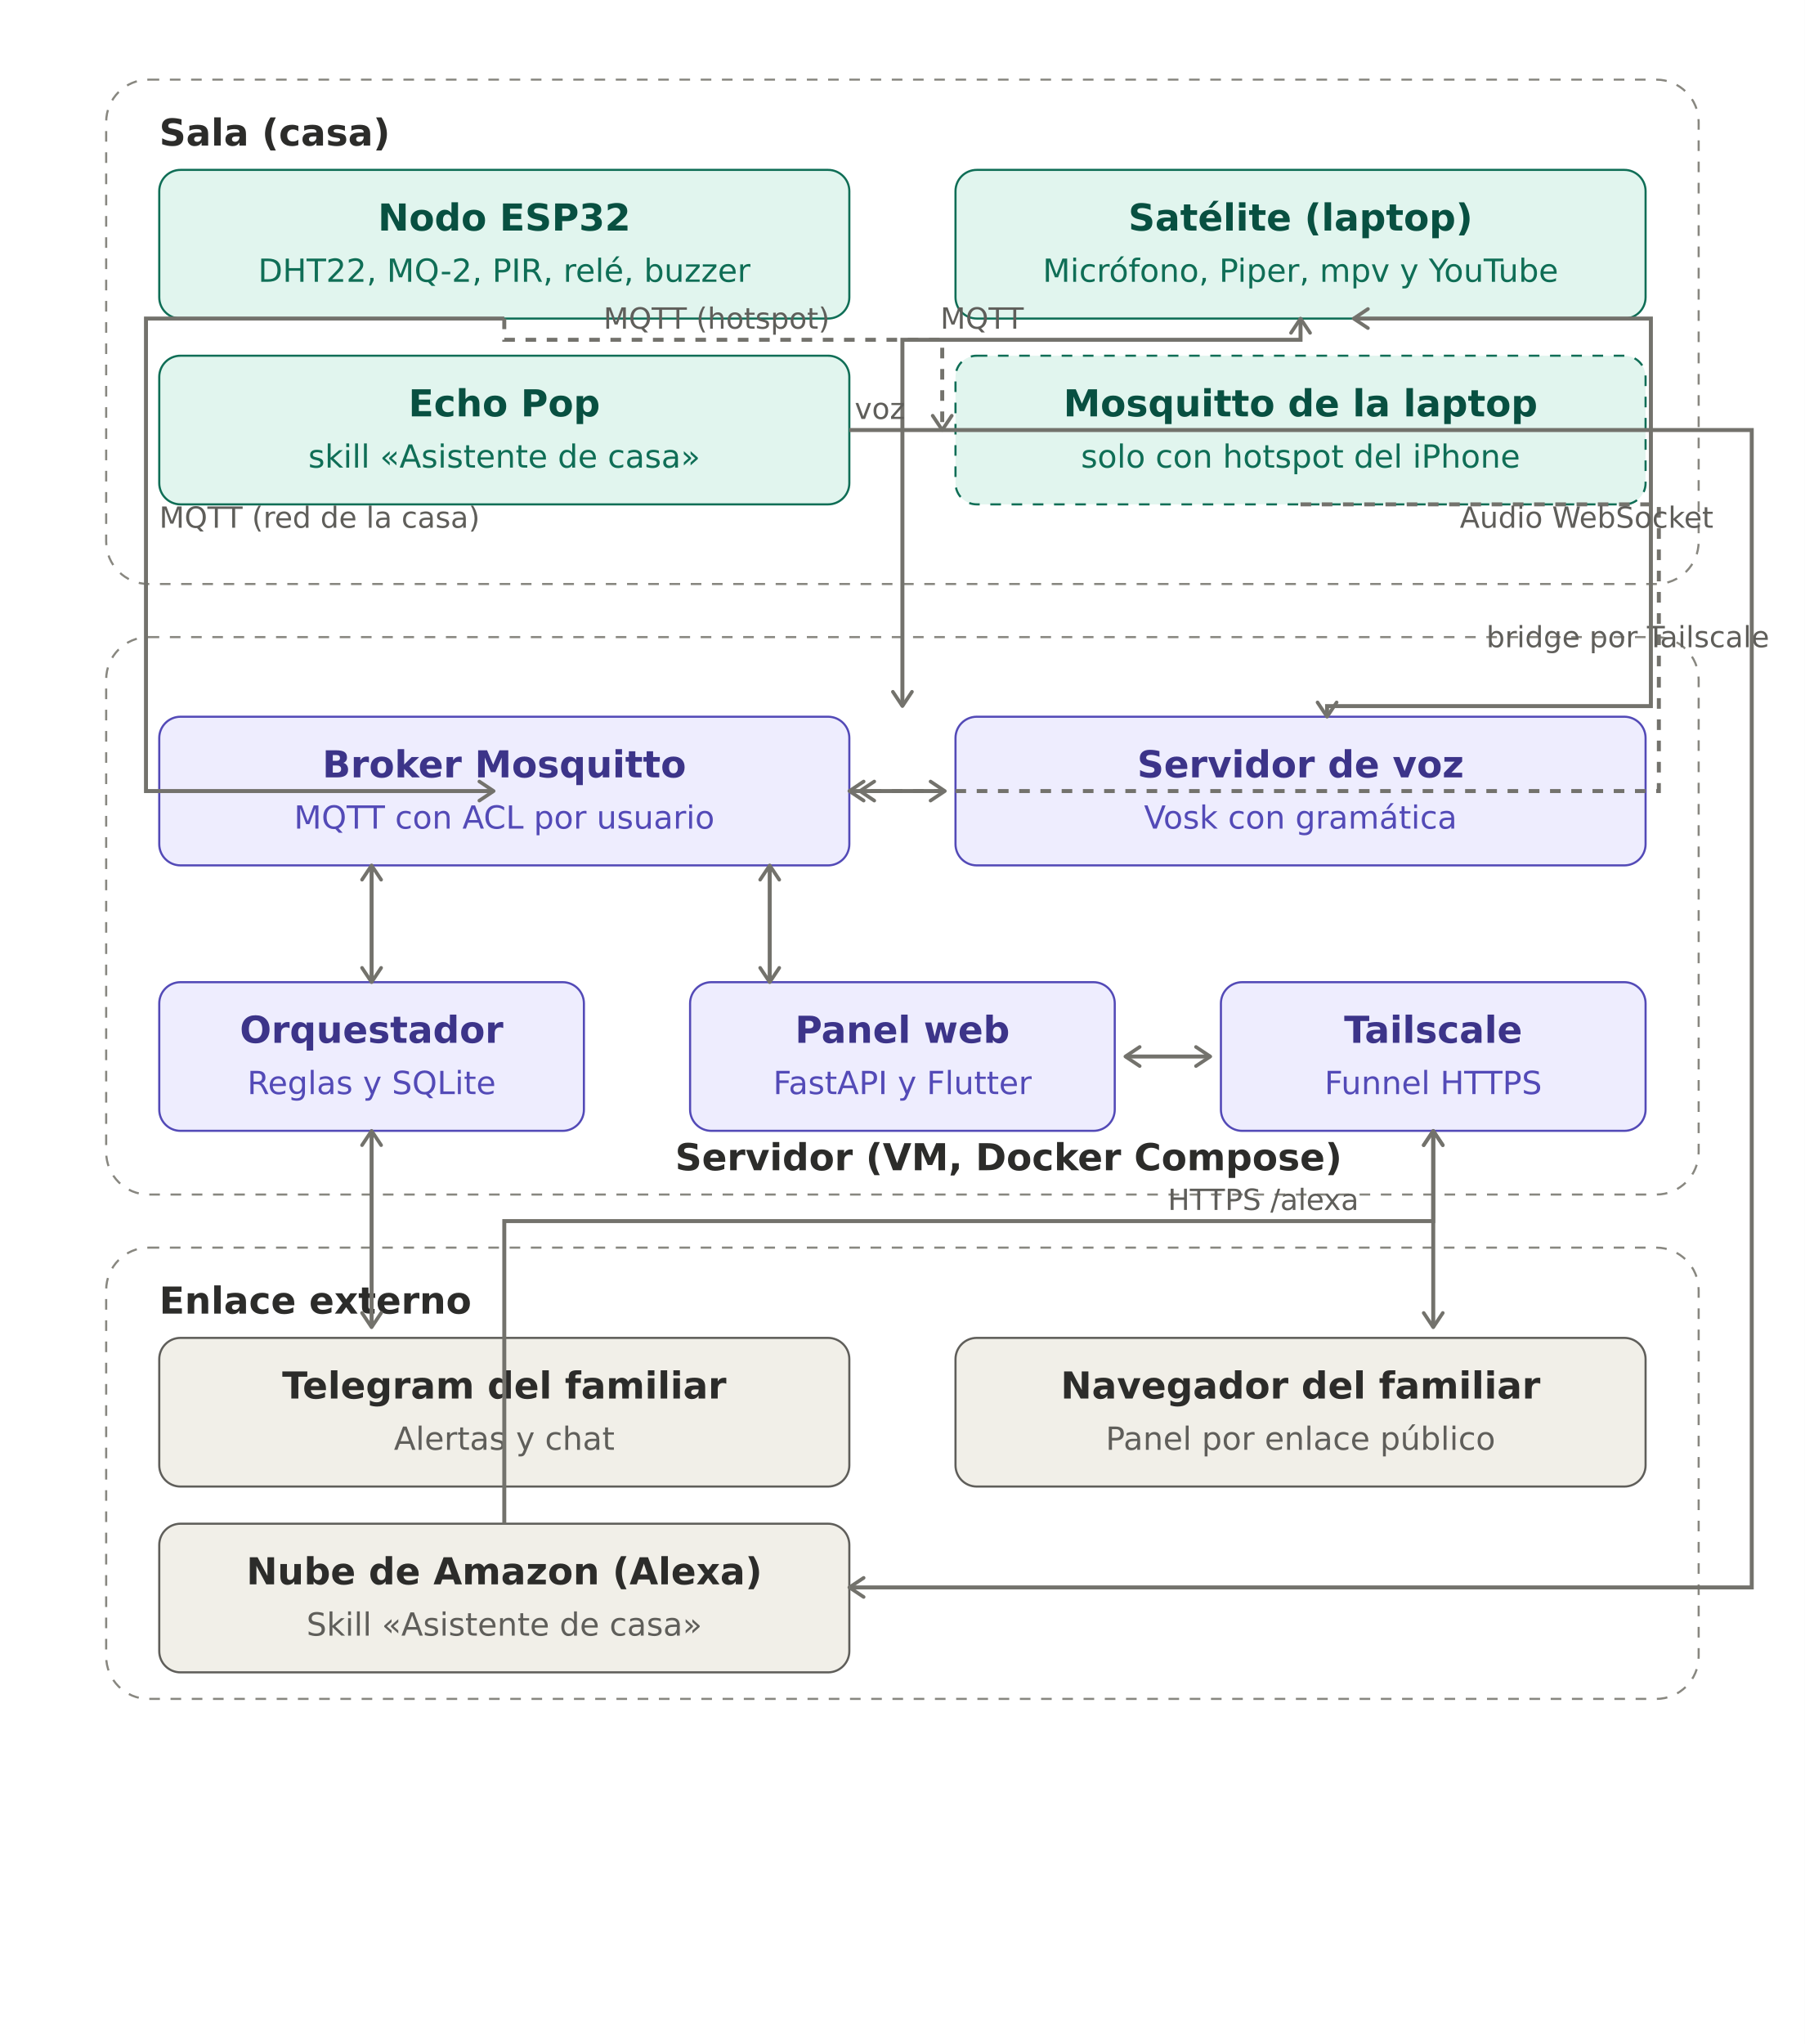
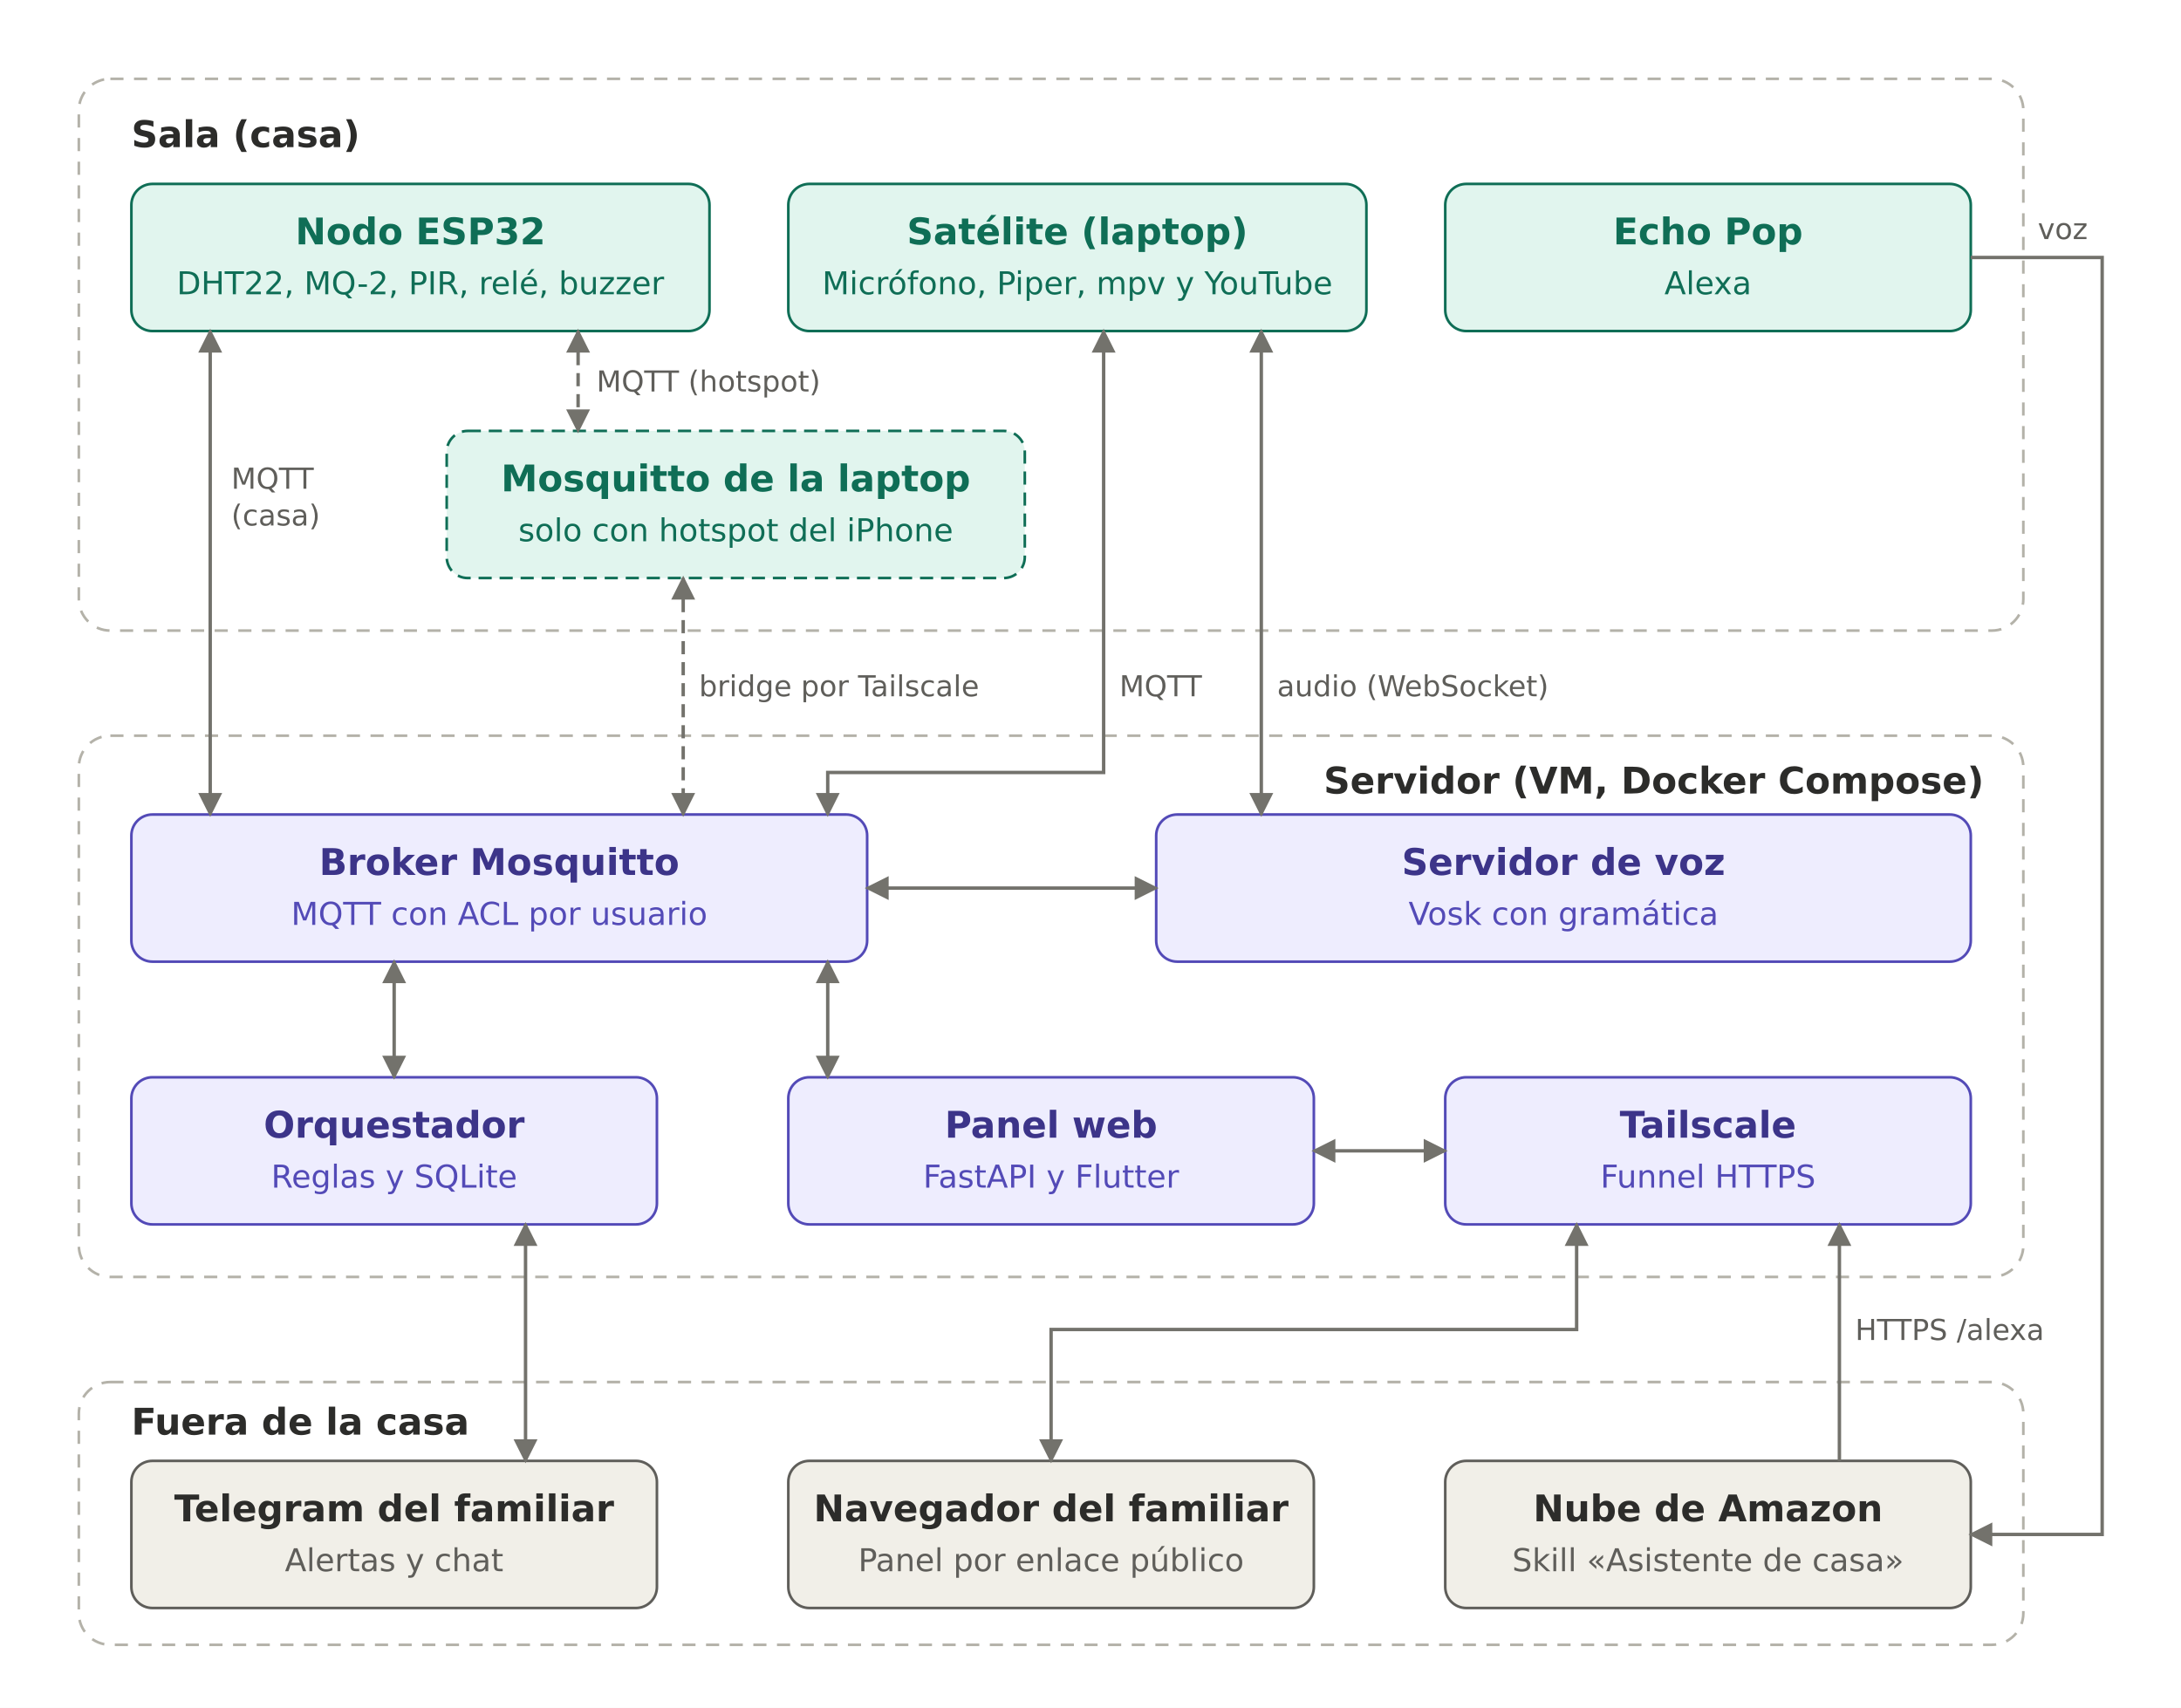
- <svg xmlns="http://www.w3.org/2000/svg" viewBox="0 0 680 770" width="680" height="770" font-family="DejaVu Sans, Arial, sans-serif">
+ <svg xmlns="http://www.w3.org/2000/svg" viewBox="0 0 830 650" width="830" height="650" font-family="DejaVu Sans, Helvetica, Arial, sans-serif">
  <defs>
-     <marker id="a" viewBox="0 0 10 10" refX="8" refY="5" markerWidth="6" markerHeight="6" orient="auto-start-reverse">
-       <path d="M2 1L8 5L2 9" fill="none" stroke="#73726c" stroke-width="1.5" stroke-linecap="round" stroke-linejoin="round" />
+     <marker id="a" viewBox="0 0 10 10" refX="9" refY="5" markerWidth="7" markerHeight="7" orient="auto-start-reverse">
+       <path d="M0,0 L10,5 L0,10 z" fill="#73726c" />
    </marker>
  </defs>
-   <rect width="680" height="770" fill="#ffffff" />
-   <rect x="40" y="30" width="600" height="190" rx="16" fill="none" stroke="#888780" stroke-width="0.8" stroke-dasharray="4 4" />
-   <text x="60" y="50" dominant-baseline="central" font-size="14" font-weight="600" fill="#2C2C2A">Sala (casa)</text>
-   <rect x="60" y="64" width="260" height="56" rx="8" fill="#E1F5EE" stroke="#0F6E56" stroke-width="0.8" />
-   <text x="190.0" y="82" text-anchor="middle" dominant-baseline="central" font-size="14" font-weight="600" fill="#085041">Nodo ESP32</text>
-   <text x="190.0" y="102" text-anchor="middle" dominant-baseline="central" font-size="12" fill="#0F6E56">DHT22, MQ-2, PIR, relé, buzzer</text>
-   <rect x="360" y="64" width="260" height="56" rx="8" fill="#E1F5EE" stroke="#0F6E56" stroke-width="0.8" />
-   <text x="490.0" y="82" text-anchor="middle" dominant-baseline="central" font-size="14" font-weight="600" fill="#085041">Satélite (laptop)</text>
-   <text x="490.0" y="102" text-anchor="middle" dominant-baseline="central" font-size="12" fill="#0F6E56">Micrófono, Piper, mpv y YouTube</text>
-   <rect x="60" y="134" width="260" height="56" rx="8" fill="#E1F5EE" stroke="#0F6E56" stroke-width="0.8" />
-   <text x="190.0" y="152" text-anchor="middle" dominant-baseline="central" font-size="14" font-weight="600" fill="#085041">Echo Pop</text>
-   <text x="190.0" y="172" text-anchor="middle" dominant-baseline="central" font-size="12" fill="#0F6E56">skill «Asistente de casa»</text>
-   <rect x="360" y="134" width="260" height="56" rx="8" fill="#E1F5EE" stroke="#0F6E56" stroke-width="0.8" stroke-dasharray="4 4" />
-   <text x="490.0" y="152" text-anchor="middle" dominant-baseline="central" font-size="14" font-weight="600" fill="#085041">Mosquitto de la laptop</text>
-   <text x="490.0" y="172" text-anchor="middle" dominant-baseline="central" font-size="12" fill="#0F6E56">solo con hotspot del iPhone</text>
-   <rect x="40" y="240" width="600" height="210" rx="16" fill="none" stroke="#888780" stroke-width="0.8" stroke-dasharray="4 4" />
-   <text x="380" y="436" text-anchor="middle" dominant-baseline="central" font-size="14" font-weight="600" fill="#2C2C2A">Servidor (VM, Docker Compose)</text>
-   <rect x="60" y="270" width="260" height="56" rx="8" fill="#EEEDFE" stroke="#534AB7" stroke-width="0.8" />
-   <text x="190.0" y="288" text-anchor="middle" dominant-baseline="central" font-size="14" font-weight="600" fill="#3C3489">Broker Mosquitto</text>
-   <text x="190.0" y="308" text-anchor="middle" dominant-baseline="central" font-size="12" fill="#534AB7">MQTT con ACL por usuario</text>
-   <rect x="360" y="270" width="260" height="56" rx="8" fill="#EEEDFE" stroke="#534AB7" stroke-width="0.8" />
-   <text x="490.0" y="288" text-anchor="middle" dominant-baseline="central" font-size="14" font-weight="600" fill="#3C3489">Servidor de voz</text>
-   <text x="490.0" y="308" text-anchor="middle" dominant-baseline="central" font-size="12" fill="#534AB7">Vosk con gramática</text>
-   <rect x="60" y="370" width="160" height="56" rx="8" fill="#EEEDFE" stroke="#534AB7" stroke-width="0.8" />
-   <text x="140.0" y="388" text-anchor="middle" dominant-baseline="central" font-size="14" font-weight="600" fill="#3C3489">Orquestador</text>
-   <text x="140.0" y="408" text-anchor="middle" dominant-baseline="central" font-size="12" fill="#534AB7">Reglas y SQLite</text>
-   <rect x="260" y="370" width="160" height="56" rx="8" fill="#EEEDFE" stroke="#534AB7" stroke-width="0.8" />
-   <text x="340.0" y="388" text-anchor="middle" dominant-baseline="central" font-size="14" font-weight="600" fill="#3C3489">Panel web</text>
-   <text x="340.0" y="408" text-anchor="middle" dominant-baseline="central" font-size="12" fill="#534AB7">FastAPI y Flutter</text>
-   <rect x="460" y="370" width="160" height="56" rx="8" fill="#EEEDFE" stroke="#534AB7" stroke-width="0.8" />
-   <text x="540.0" y="388" text-anchor="middle" dominant-baseline="central" font-size="14" font-weight="600" fill="#3C3489">Tailscale</text>
-   <text x="540.0" y="408" text-anchor="middle" dominant-baseline="central" font-size="12" fill="#534AB7">Funnel HTTPS</text>
-   <rect x="40" y="470" width="600" height="170" rx="16" fill="none" stroke="#888780" stroke-width="0.8" stroke-dasharray="4 4" />
-   <text x="60" y="490" dominant-baseline="central" font-size="14" font-weight="600" fill="#2C2C2A">Enlace externo</text>
-   <rect x="60" y="504" width="260" height="56" rx="8" fill="#F1EFE8" stroke="#5F5E5A" stroke-width="0.8" />
-   <text x="190.0" y="522" text-anchor="middle" dominant-baseline="central" font-size="14" font-weight="600" fill="#2C2C2A">Telegram del familiar</text>
-   <text x="190.0" y="542" text-anchor="middle" dominant-baseline="central" font-size="12" fill="#5F5E5A">Alertas y chat</text>
-   <rect x="360" y="504" width="260" height="56" rx="8" fill="#F1EFE8" stroke="#5F5E5A" stroke-width="0.8" />
-   <text x="490.0" y="522" text-anchor="middle" dominant-baseline="central" font-size="14" font-weight="600" fill="#2C2C2A">Navegador del familiar</text>
-   <text x="490.0" y="542" text-anchor="middle" dominant-baseline="central" font-size="12" fill="#5F5E5A">Panel por enlace público</text>
-   <rect x="60" y="574" width="260" height="56" rx="8" fill="#F1EFE8" stroke="#5F5E5A" stroke-width="0.8" />
-   <text x="190.0" y="592" text-anchor="middle" dominant-baseline="central" font-size="14" font-weight="600" fill="#2C2C2A">Nube de Amazon (Alexa)</text>
-   <text x="190.0" y="612" text-anchor="middle" dominant-baseline="central" font-size="12" fill="#5F5E5A">Skill «Asistente de casa»</text>
-   <path d="M190 120 L55 120 L55 298 L186 298" stroke="#73726c" stroke-width="1.5" fill="none" marker-end="url(#a)" />
-   <text x="60" y="195" dominant-baseline="central" font-size="11" fill="#5F5E5A">MQTT (red de la casa)</text>
-   <path d="M190 120 L190 128 L355 128 L355 162" stroke="#73726c" stroke-width="1.5" fill="none" stroke-dasharray="4 4" marker-end="url(#a)" />
-   <text x="270" y="120" text-anchor="middle" dominant-baseline="central" font-size="11" fill="#5F5E5A">MQTT (hotspot)</text>
-   <path d="M490 190 L625 190 L625 298 L320 298" stroke="#73726c" stroke-width="1.5" fill="none" stroke-dasharray="4 4" marker-end="url(#a)" />
-   <text x="560" y="240" dominant-baseline="central" font-size="11" fill="#5F5E5A">bridge por Tailscale</text>
-   <path d="M490 120 L490 128 L340 128 L340 266" stroke="#73726c" stroke-width="1.5" fill="none" marker-start="url(#a)" marker-end="url(#a)" />
-   <text x="370" y="120" text-anchor="middle" dominant-baseline="central" font-size="11" fill="#5F5E5A">MQTT</text>
-   <path d="M510 120 L622 120 L622 266 L500 266 L500 270" stroke="#73726c" stroke-width="1.5" fill="none" marker-start="url(#a)" marker-end="url(#a)" />
-   <text x="550" y="195" dominant-baseline="central" font-size="11" fill="#5F5E5A">Audio WebSocket</text>
-   <line x1="324" y1="298" x2="356" y2="298" stroke="#73726c" stroke-width="1.5" fill="none" marker-start="url(#a)" marker-end="url(#a)" />
-   <line x1="140" y1="326" x2="140" y2="370" stroke="#73726c" stroke-width="1.5" fill="none" marker-start="url(#a)" marker-end="url(#a)" />
-   <line x1="290" y1="326" x2="290" y2="370" stroke="#73726c" stroke-width="1.5" fill="none" marker-start="url(#a)" marker-end="url(#a)" />
-   <line x1="424" y1="398" x2="456" y2="398" stroke="#73726c" stroke-width="1.5" fill="none" marker-start="url(#a)" marker-end="url(#a)" />
-   <path d="M320 162 L660 162 L660 598 L320 598" stroke="#73726c" stroke-width="1.5" fill="none" marker-end="url(#a)" />
-   <text x="322" y="154" dominant-baseline="central" font-size="11" fill="#5F5E5A">voz</text>
-   <path d="M190 574 L190 460 L540 460 L540 426" stroke="#73726c" stroke-width="1.5" fill="none" marker-end="url(#a)" />
-   <text x="440" y="452" dominant-baseline="central" font-size="11" fill="#5F5E5A">HTTPS /alexa</text>
-   <line x1="140" y1="426" x2="140" y2="500" stroke="#73726c" stroke-width="1.5" fill="none" marker-start="url(#a)" marker-end="url(#a)" />
-   <line x1="540" y1="426" x2="540" y2="500" stroke="#73726c" stroke-width="1.5" fill="none" marker-start="url(#a)" marker-end="url(#a)" />
+   <rect width="830" height="650" fill="#ffffff" />
+   <rect x="30" y="30" width="740" height="210" rx="12" fill="none" stroke="#b4b2a9" stroke-dasharray="5 4" />
+   <text x="50" y="56" font-size="14" font-weight="bold" fill="#2c2c2a">Sala (casa)</text>
+   <rect x="30" y="280" width="740" height="206" rx="12" fill="none" stroke="#b4b2a9" stroke-dasharray="5 4" />
+   <text x="755" y="302" font-size="14" font-weight="bold" fill="#2c2c2a" text-anchor="end">Servidor (VM, Docker Compose)</text>
+   <rect x="30" y="526" width="740" height="100" rx="12" fill="none" stroke="#b4b2a9" stroke-dasharray="5 4" />
+   <text x="50" y="546" font-size="14" font-weight="bold" fill="#2c2c2a">Fuera de la casa</text>
+   <g font-size="12">
+     <rect x="50" y="70" width="220" height="56" rx="8" fill="#E1F5EE" stroke="#0F6E56" />
+     <text x="160" y="93" text-anchor="middle" font-size="14" font-weight="bold" fill="#0F6E56">Nodo ESP32</text>
+     <text x="160" y="112" text-anchor="middle" fill="#0F6E56">DHT22, MQ-2, PIR, relé, buzzer</text>
+     <rect x="300" y="70" width="220" height="56" rx="8" fill="#E1F5EE" stroke="#0F6E56" />
+     <text x="410" y="93" text-anchor="middle" font-size="14" font-weight="bold" fill="#0F6E56">Satélite (laptop)</text>
+     <text x="410" y="112" text-anchor="middle" fill="#0F6E56">Micrófono, Piper, mpv y YouTube</text>
+     <rect x="550" y="70" width="200" height="56" rx="8" fill="#E1F5EE" stroke="#0F6E56" />
+     <text x="650" y="93" text-anchor="middle" font-size="14" font-weight="bold" fill="#0F6E56">Echo Pop</text>
+     <text x="650" y="112" text-anchor="middle" fill="#0F6E56">Alexa</text>
+     <rect x="170" y="164" width="220" height="56" rx="8" fill="#E1F5EE" stroke="#0F6E56" stroke-dasharray="5 3" />
+     <text x="280" y="187" text-anchor="middle" font-size="14" font-weight="bold" fill="#0F6E56">Mosquitto de la laptop</text>
+     <text x="280" y="206" text-anchor="middle" fill="#0F6E56">solo con hotspot del iPhone</text>
+   </g>
+   <g font-size="12">
+     <rect x="50" y="310" width="280" height="56" rx="8" fill="#EEEDFE" stroke="#534AB7" />
+     <text x="190" y="333" text-anchor="middle" font-size="14" font-weight="bold" fill="#3C3489">Broker Mosquitto</text>
+     <text x="190" y="352" text-anchor="middle" fill="#534AB7">MQTT con ACL por usuario</text>
+     <rect x="440" y="310" width="310" height="56" rx="8" fill="#EEEDFE" stroke="#534AB7" />
+     <text x="595" y="333" text-anchor="middle" font-size="14" font-weight="bold" fill="#3C3489">Servidor de voz</text>
+     <text x="595" y="352" text-anchor="middle" fill="#534AB7">Vosk con gramática</text>
+     <rect x="50" y="410" width="200" height="56" rx="8" fill="#EEEDFE" stroke="#534AB7" />
+     <text x="150" y="433" text-anchor="middle" font-size="14" font-weight="bold" fill="#3C3489">Orquestador</text>
+     <text x="150" y="452" text-anchor="middle" fill="#534AB7">Reglas y SQLite</text>
+     <rect x="300" y="410" width="200" height="56" rx="8" fill="#EEEDFE" stroke="#534AB7" />
+     <text x="400" y="433" text-anchor="middle" font-size="14" font-weight="bold" fill="#3C3489">Panel web</text>
+     <text x="400" y="452" text-anchor="middle" fill="#534AB7">FastAPI y Flutter</text>
+     <rect x="550" y="410" width="200" height="56" rx="8" fill="#EEEDFE" stroke="#534AB7" />
+     <text x="650" y="433" text-anchor="middle" font-size="14" font-weight="bold" fill="#3C3489">Tailscale</text>
+     <text x="650" y="452" text-anchor="middle" fill="#534AB7">Funnel HTTPS</text>
+   </g>
+   <g font-size="12">
+     <rect x="50" y="556" width="200" height="56" rx="8" fill="#F1EFE8" stroke="#5F5E5A" />
+     <text x="150" y="579" text-anchor="middle" font-size="14" font-weight="bold" fill="#2c2c2a">Telegram del familiar</text>
+     <text x="150" y="598" text-anchor="middle" fill="#5F5E5A">Alertas y chat</text>
+     <rect x="300" y="556" width="200" height="56" rx="8" fill="#F1EFE8" stroke="#5F5E5A" />
+     <text x="400" y="579" text-anchor="middle" font-size="14" font-weight="bold" fill="#2c2c2a">Navegador del familiar</text>
+     <text x="400" y="598" text-anchor="middle" fill="#5F5E5A">Panel por enlace público</text>
+     <rect x="550" y="556" width="200" height="56" rx="8" fill="#F1EFE8" stroke="#5F5E5A" />
+     <text x="650" y="579" text-anchor="middle" font-size="14" font-weight="bold" fill="#2c2c2a">Nube de Amazon</text>
+     <text x="650" y="598" text-anchor="middle" fill="#5F5E5A">Skill «Asistente de casa»</text>
+   </g>
+   <g fill="none" stroke="#73726c" stroke-width="1.3">
+     <path d="M80,126 L80,310" marker-start="url(#a)" marker-end="url(#a)" />
+     <path d="M220,126 L220,164" stroke-dasharray="5 3" marker-start="url(#a)" marker-end="url(#a)" />
+     <path d="M260,220 L260,310" stroke-dasharray="5 3" marker-start="url(#a)" marker-end="url(#a)" />
+     <path d="M420,126 L420,294 L315,294 L315,310" marker-start="url(#a)" marker-end="url(#a)" />
+     <path d="M480,126 L480,310" marker-start="url(#a)" marker-end="url(#a)" />
+     <path d="M330,338 L440,338" marker-start="url(#a)" marker-end="url(#a)" />
+     <path d="M150,366 L150,410" marker-start="url(#a)" marker-end="url(#a)" />
+     <path d="M315,366 L315,410" marker-start="url(#a)" marker-end="url(#a)" />
+     <path d="M500,438 L550,438" marker-start="url(#a)" marker-end="url(#a)" />
+     <path d="M200,466 L200,556" marker-start="url(#a)" marker-end="url(#a)" />
+     <path d="M600,466 L600,506 L400,506 L400,556" marker-start="url(#a)" marker-end="url(#a)" />
+     <path d="M700,556 L700,466" marker-end="url(#a)" />
+     <path d="M750,98 L800,98 L800,584 L750,584" marker-end="url(#a)" />
+   </g>
+   <g font-size="11" fill="#5F5E5A">
+     <text x="88" y="186">MQTT</text>
+     <text x="88" y="200">(casa)</text>
+     <text x="227" y="149">MQTT (hotspot)</text>
+     <text x="266" y="265">bridge por Tailscale</text>
+     <text x="426" y="265">MQTT</text>
+     <text x="486" y="265">audio (WebSocket)</text>
+     <text x="785" y="91" text-anchor="middle">voz</text>
+     <text x="706" y="510">HTTPS /alexa</text>
+   </g>
</svg>
